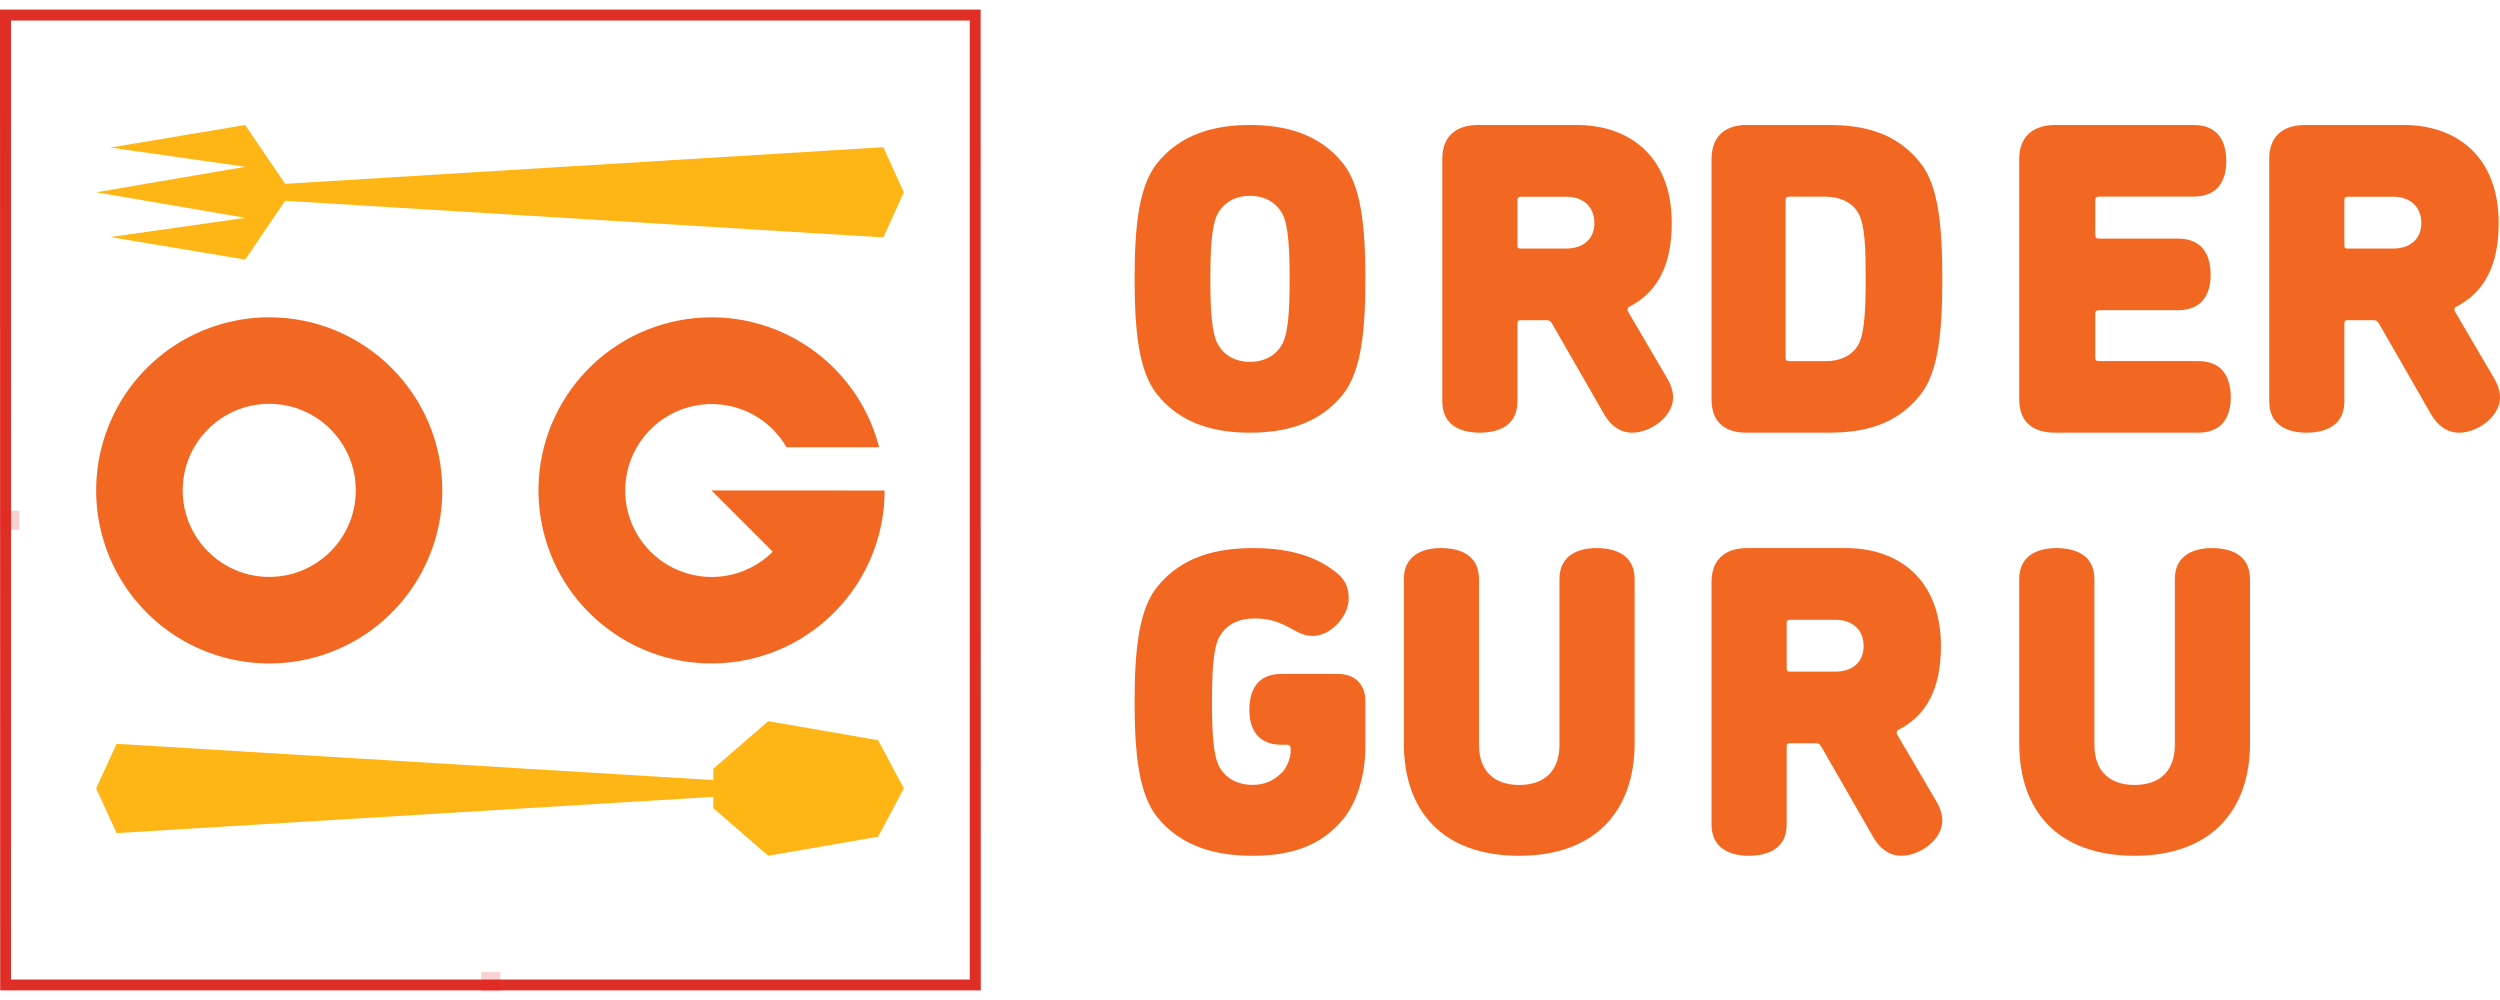
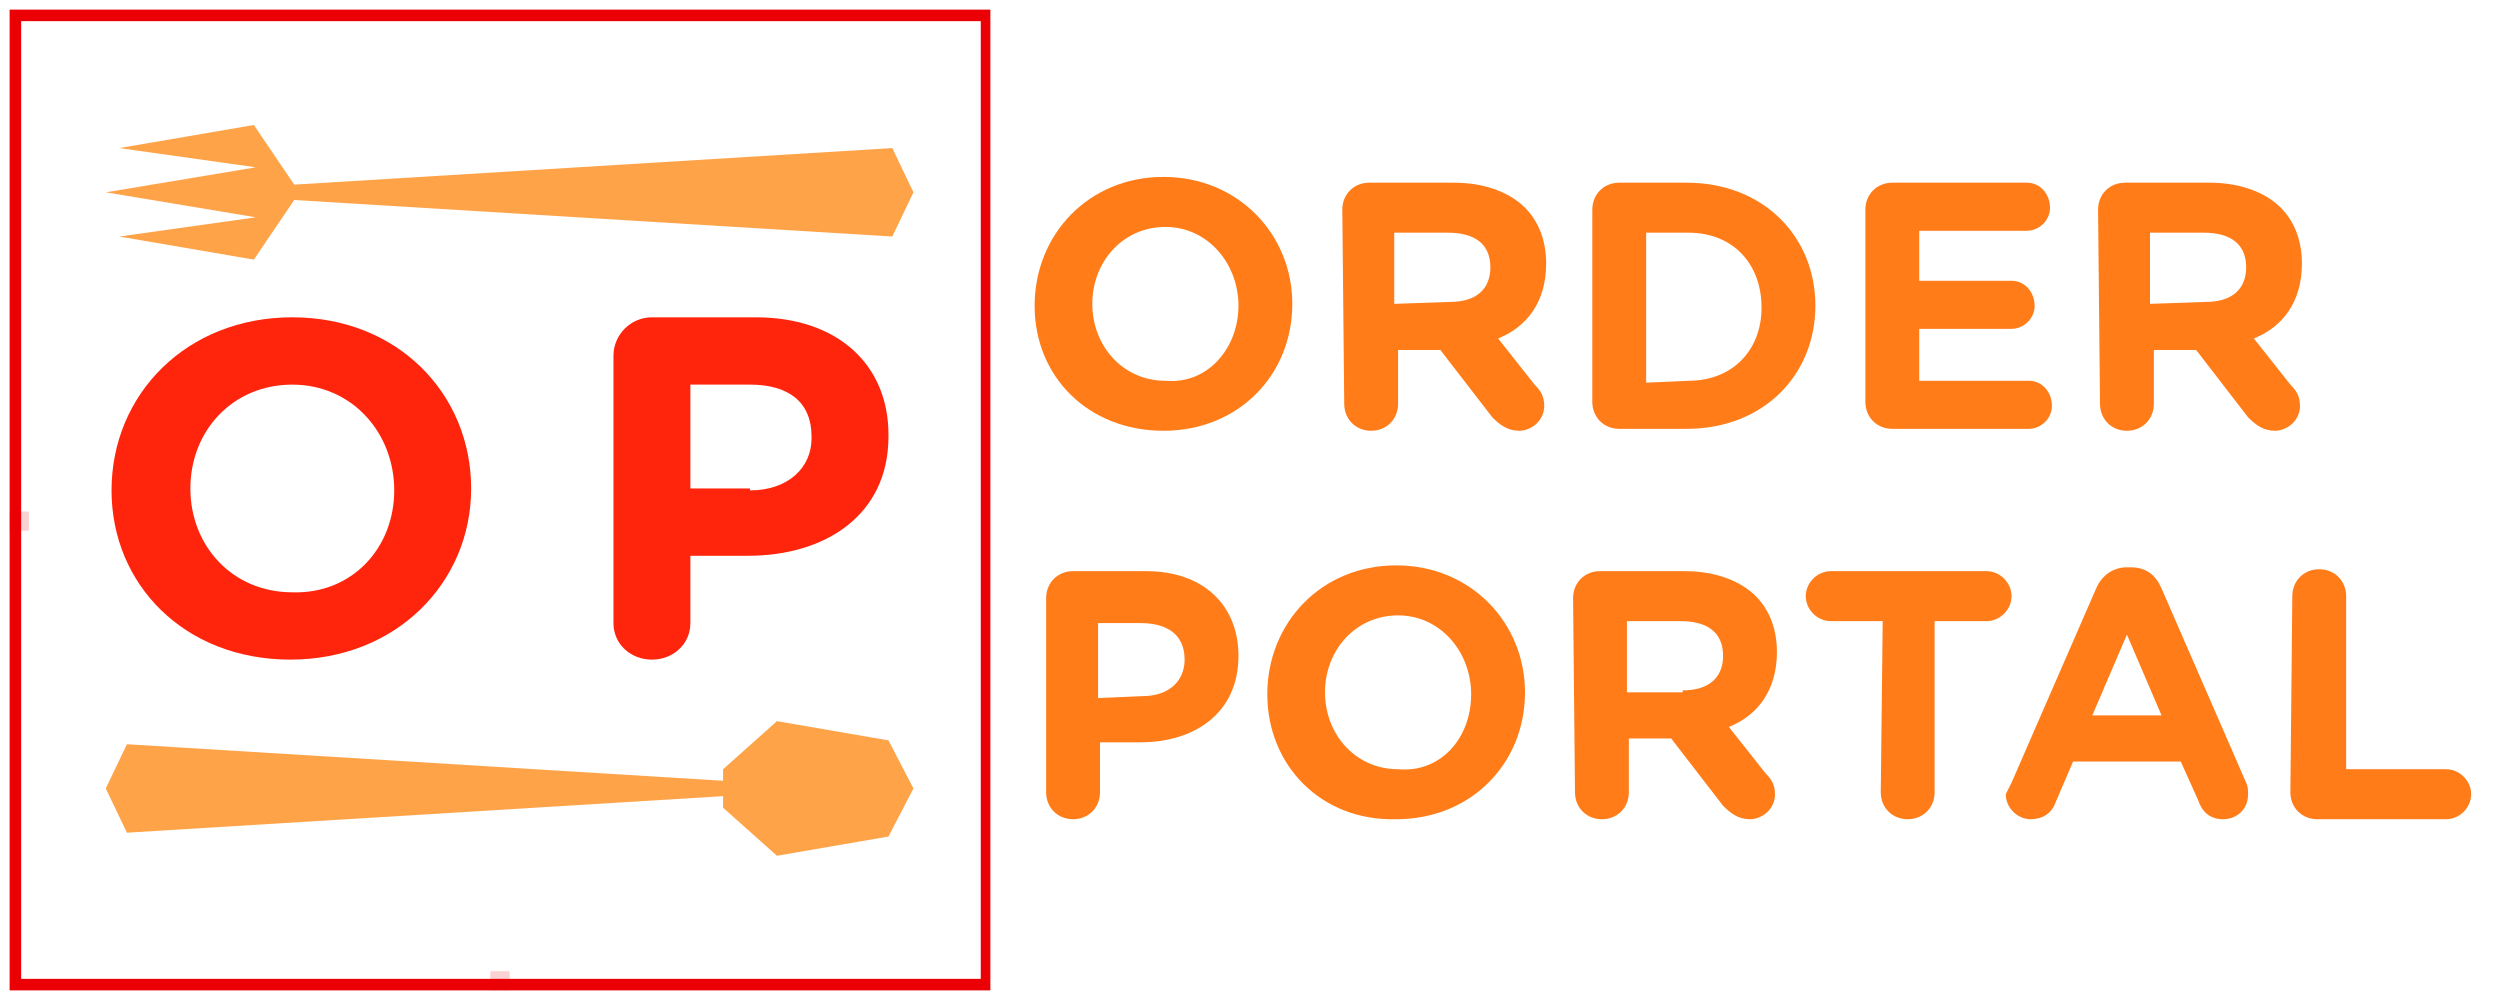
<svg xmlns="http://www.w3.org/2000/svg" width="130px" height="52px" viewBox="0 0 130 52" version="1.1">
-   <g id="Page-1" stroke="none" stroke-width="1" fill="none" fill-rule="evenodd">
-     <g id="02-1-Home" transform="translate(-128, -11)" fill-rule="nonzero">
-       <g id="OrderGuru_signature_layout" transform="translate(128, 11)">
-         <path d="M14.001,16.5 C10.361,16.5 7.079,18.692 5.685,22.055 C4.292,25.419 5.062,29.29 7.636,31.864 C10.21,34.438 14.081,35.208 17.445,33.815 C20.808,32.421 23,29.139 23,25.499 C23,20.529 18.971,16.5 14.001,16.5 M14.001,29.999 C11.516,29.999 9.501,27.984 9.501,25.499 C9.501,23.014 11.516,20.999 14.001,20.999 C16.486,20.999 18.501,23.014 18.501,25.499 C18.501,27.984 16.486,29.999 14.001,29.999" id="Shape" fill="#F26822" />
-         <path d="M39.248,25.504 L36.999,25.504 L40.184,28.689 C38.821,30.05 36.742,30.391 35.015,29.538 C33.288,28.685 32.296,26.827 32.549,24.917 C32.801,23.008 34.242,21.471 36.131,21.096 C38.021,20.721 39.939,21.591 40.902,23.259 L45.716,23.259 C44.533,18.659 39.978,15.77 35.313,16.661 C30.647,17.552 27.477,21.915 28.072,26.627 C28.666,31.34 32.821,34.779 37.562,34.482 C42.302,34.186 45.997,30.257 46,25.507 L39.248,25.504 Z" id="Path" fill="#F26822" />
-         <polygon id="Path" fill="#FDB615" points="37.092 42.022 39.948 44.5 45.663 43.508 47 41 45.663 38.491 39.948 37.5 37.092 39.977 37.092 40.563 6.064 38.679 5 41 6.064 43.321 37.092 41.436" />
-         <polygon id="Path" fill="#FDB615" points="12.75 6.5 5.735 7.673 12.755 8.673 5 10 12.755 11.327 5.735 12.327 12.75 13.5 14.825 10.441 45.934 12.346 47 10 45.934 7.654 14.825 9.559" />
-         <path d="M51,51.5 L0.01,51.5 L0,0.5 L50.994,0.5 L51,51.5 Z M0.571,50.934 L50.428,50.934 L50.428,1.068 L0.571,1.068 L0.571,50.934 Z" id="Shape" fill="#DF2E26" />
-         <g id="Group" opacity="0.2" transform="translate(25, 50.5)" fill="#ED2024">
-           <g id="Rectangle">
-             <rect x="0.021" y="0.045" width="1" height="1" />
-           </g>
+   <style type="text/css">
+ 	.st0{opacity:0.2;}
+ 	.st1{fill:#ED2024;}
+ 	.st2{fill:#FF240C;}
+ 	.st3{fill:#FFA348;}
+ 	.st4{fill:#EA0005;}
+ 	.st5{fill:#FF7C18;}
+ </style>
+   <g id="Group" transform="translate(25, 50.5)" class="st0">
+     <g id="Rectangle">
+       <rect x="0.5" y="0" class="st1" width="1" height="1" />
+     </g>
+   </g>
+   <g id="Group_1_" transform="translate(0, 26.5)" class="st0">
+     <g id="Rectangle_1_">
+       <rect x="0.5" y="0.1" class="st1" width="1" height="1" />
+     </g>
+   </g>
+   <path class="st2" d="M5.8,25.5L5.8,25.5c0-5,3.9-9,9.4-9s9.3,4,9.3,8.9l0,0c0,4.9-3.9,8.9-9.4,8.9S5.8,30.4,5.8,25.5z M20.5,25.5  L20.5,25.5c0-3-2.2-5.5-5.3-5.5s-5.3,2.4-5.3,5.4l0,0c0,3,2.2,5.4,5.3,5.4C18.3,30.9,20.5,28.5,20.5,25.5z" />
+   <g>
+     <polygon id="Path_1_" class="st3" points="37.6,42 40.4,44.5 46.2,43.5 47.5,41 46.2,38.5 40.4,37.5 37.6,40 37.6,40.6 6.6,38.7    5.5,41 6.6,43.3 37.6,41.4  " />
+     <polygon id="Path_2_" class="st3" points="13.2,6.5 6.2,7.7 13.3,8.7 5.5,10 13.3,11.3 6.2,12.3 13.2,13.5 15.3,10.4 46.4,12.3    47.5,10 46.4,7.7 15.3,9.6  " />
+     <path id="Shape_1_" class="st4" d="M51.5,51.5h-51v-51h51V51.5z M1.1,50.9H51V1.1H1.1V50.9z" />
+     <path class="st2" d="M31.9,18.5c0-1.1,0.9-2,2-2h5.4c4.3,0,6.9,2.5,6.9,6.1v0.1c0,4.1-3.3,6.2-7.3,6.2h-3v3.5c0,1.1-0.9,1.9-2,1.9   s-2-0.8-2-1.9C31.9,32.4,31.9,18.5,31.9,18.5z M39,25.5c2,0,3.2-1.2,3.2-2.7v-0.1c0-1.8-1.2-2.7-3.2-2.7h-3.1v5.4H39V25.5z" />
+     <g>
+       <g>
+         <g>
+           <path class="st5" d="M53.8,15.9L53.8,15.9c0-3.7,2.8-6.7,6.7-6.7s6.7,3,6.7,6.6l0,0c0,3.7-2.8,6.6-6.7,6.6S53.8,19.6,53.8,15.9z       M64.4,15.9L64.4,15.9c0-2.2-1.6-4.1-3.8-4.1s-3.8,1.8-3.8,4l0,0c0,2.2,1.6,4,3.8,4C62.8,20,64.4,18.1,64.4,15.9z" />
+           <path class="st5" d="M69.8,10.9c0-0.8,0.6-1.4,1.4-1.4h4.4c1.6,0,2.9,0.5,3.7,1.3c0.7,0.7,1.1,1.7,1.1,2.9l0,0      c0,2-1,3.3-2.5,3.9l1.9,2.4c0.3,0.3,0.5,0.6,0.5,1.1c0,0.8-0.7,1.3-1.3,1.3c-0.6,0-1-0.3-1.4-0.7l-2.7-3.5h-2.2V21      c0,0.8-0.6,1.4-1.4,1.4s-1.4-0.6-1.4-1.4L69.8,10.9L69.8,10.9z M75.4,15.7c1.4,0,2.1-0.7,2.1-1.8l0,0c0-1.2-0.8-1.8-2.2-1.8      h-2.8v3.7L75.4,15.7L75.4,15.7z" />
+           <path class="st5" d="M82.8,10.9c0-0.8,0.6-1.4,1.4-1.4h3.5c4,0,6.7,2.8,6.7,6.4l0,0c0,3.6-2.7,6.4-6.7,6.4h-3.5      c-0.8,0-1.4-0.6-1.4-1.4V10.9z M87.8,19.8c2.3,0,3.8-1.6,3.8-3.8l0,0c0-2.3-1.5-3.9-3.8-3.9h-2.2v7.8L87.8,19.8L87.8,19.8z" />
+           <path class="st5" d="M97,20.9v-10c0-0.8,0.6-1.4,1.4-1.4h7c0.7,0,1.2,0.6,1.2,1.3S106,12,105.4,12h-5.6v2.6h4.8      c0.7,0,1.2,0.6,1.2,1.3s-0.6,1.2-1.2,1.2h-4.8v2.7h5.7c0.7,0,1.2,0.6,1.2,1.3c0,0.7-0.6,1.2-1.2,1.2h-7.1      C97.6,22.3,97,21.7,97,20.9z" />
+           <path class="st5" d="M109.1,10.9c0-0.8,0.6-1.4,1.4-1.4h4.4c1.6,0,2.9,0.5,3.7,1.3c0.7,0.7,1.1,1.7,1.1,2.9l0,0      c0,2-1,3.3-2.5,3.9l1.9,2.4c0.3,0.3,0.5,0.6,0.5,1.1c0,0.8-0.7,1.3-1.3,1.3c-0.6,0-1-0.3-1.4-0.7l-2.7-3.5H112V21      c0,0.8-0.6,1.4-1.4,1.4s-1.4-0.6-1.4-1.4L109.1,10.9L109.1,10.9z M114.7,15.7c1.4,0,2.1-0.7,2.1-1.8l0,0c0-1.2-0.8-1.8-2.2-1.8      h-2.8v3.7L114.7,15.7L114.7,15.7z" />
+           <path class="st5" d="M54.4,31.1c0-0.8,0.6-1.4,1.4-1.4h3.8c3,0,4.8,1.8,4.8,4.4l0,0c0,3-2.3,4.5-5.1,4.5h-2.1v2.6      c0,0.8-0.6,1.4-1.4,1.4c-0.8,0-1.4-0.6-1.4-1.4V31.1z M59.4,36.2c1.4,0,2.2-0.8,2.2-1.9l0,0c0-1.3-0.9-1.9-2.3-1.9h-2.2v3.9      L59.4,36.2L59.4,36.2z" />
+           <path class="st5" d="M65.9,36.1L65.9,36.1c0-3.7,2.8-6.7,6.7-6.7c3.9,0,6.7,3,6.7,6.6l0,0c0,3.7-2.8,6.6-6.7,6.6      C68.7,42.7,65.9,39.8,65.9,36.1z M76.5,36.1L76.5,36.1c0-2.2-1.6-4.1-3.8-4.1c-2.2,0-3.8,1.8-3.8,4l0,0c0,2.2,1.6,4,3.8,4      C74.9,40.2,76.5,38.4,76.5,36.1z" />
+           <path class="st5" d="M81.8,31.1c0-0.8,0.6-1.4,1.4-1.4h4.4c1.6,0,2.9,0.5,3.7,1.3c0.7,0.7,1.1,1.7,1.1,2.9l0,0      c0,2-1,3.3-2.5,3.9l1.9,2.4c0.3,0.3,0.5,0.6,0.5,1.1c0,0.8-0.7,1.3-1.3,1.3c-0.6,0-1-0.3-1.4-0.7l-2.7-3.5h-2.2v2.8      c0,0.8-0.6,1.4-1.4,1.4s-1.4-0.6-1.4-1.4L81.8,31.1L81.8,31.1z M87.5,35.9c1.4,0,2.1-0.7,2.1-1.8l0,0c0-1.2-0.8-1.8-2.2-1.8      h-2.8V36h2.9V35.9z" />
+           <path class="st5" d="M97.9,32.3h-2.7c-0.7,0-1.3-0.6-1.3-1.3c0-0.7,0.6-1.3,1.3-1.3h8.1c0.7,0,1.3,0.6,1.3,1.3      c0,0.7-0.6,1.3-1.3,1.3h-2.7v8.9c0,0.8-0.6,1.4-1.4,1.4s-1.4-0.6-1.4-1.4L97.9,32.3L97.9,32.3z" />
+           <path class="st5" d="M104.6,40.7l4.4-10.1c0.3-0.7,0.9-1.1,1.6-1.1h0.2c0.8,0,1.3,0.4,1.6,1.1l4.4,10.1c0.1,0.2,0.1,0.4,0.1,0.6      c0,0.8-0.6,1.3-1.3,1.3c-0.7,0-1.1-0.4-1.3-1l-0.9-2h-5.6l-0.9,2.1c-0.2,0.6-0.7,0.9-1.3,0.9c-0.7,0-1.3-0.6-1.3-1.3      C104.4,41.1,104.5,40.9,104.6,40.7z M112.4,37.2l-1.8-4.2l-1.8,4.2H112.4z" />
        </g>
-         <g id="Group" opacity="0.2" transform="translate(0, 26.5)" fill="#ED2024">
-           <g id="Rectangle">
-             <rect x="0.007" y="0.053" width="1" height="1" />
-           </g>
-         </g>
-         <path d="M60.142,8.523 C61.396,6.932 63.209,6.5 65,6.5 C66.791,6.5 68.604,6.932 69.858,8.523 C70.776,9.705 71,11.75 71,14.5 C71,17.25 70.776,19.295 69.858,20.477 C68.604,22.068 66.791,22.5 65,22.5 C63.209,22.5 61.396,22.068 60.142,20.477 C59.224,19.295 59,17.25 59,14.5 C59,11.75 59.224,9.705 60.142,8.523 M66.679,11.114 C66.321,10.455 65.672,10.182 65,10.182 C64.328,10.182 63.679,10.455 63.321,11.114 C62.985,11.727 62.94,13.068 62.94,14.5 C62.94,15.932 62.985,17.273 63.321,17.886 C63.679,18.545 64.328,18.818 65,18.818 C65.672,18.818 66.321,18.545 66.679,17.886 C67.015,17.273 67.06,15.932 67.06,14.5 C67.06,13.068 67.015,11.727 66.679,11.114" id="Shape" fill="#F26822" />
-         <path d="M86.678,19.644 C86.908,20.032 87,20.375 87,20.672 C87,21.654 85.851,22.5 84.862,22.5 C84.356,22.5 83.828,22.249 83.414,21.54 L80.724,16.856 C80.609,16.65 80.54,16.65 80.356,16.65 L79.115,16.65 C78.954,16.65 78.908,16.65 78.908,16.856 L78.908,20.878 C78.908,22.18 77.851,22.5 76.931,22.5 C76.057,22.5 75,22.18 75,20.878 L75,8.26 C75,6.957 75.874,6.5 76.839,6.5 L81.989,6.5 C84.747,6.5 86.931,8.145 86.931,11.596 C86.931,13.79 86.195,15.184 84.747,15.938 C84.655,15.983 84.632,16.029 84.632,16.098 C84.632,16.147 84.648,16.195 84.678,16.235 L86.678,19.644 Z M81.437,12.925 C82.31,12.925 82.908,12.445 82.908,11.6 C82.908,10.731 82.31,10.229 81.437,10.229 L79.115,10.229 C78.954,10.229 78.908,10.274 78.908,10.434 L78.908,12.719 C78.908,12.925 78.954,12.925 79.115,12.925 L81.437,12.925 Z" id="Shape" fill="#F26822" />
-         <path d="M95.092,6.5 C96.903,6.5 98.6,6.891 99.846,8.454 C100.796,9.626 101,11.718 101,14.5 C101,17.282 100.796,19.374 99.846,20.546 C98.6,22.109 96.903,22.5 95.092,22.5 L90.811,22.5 C89.859,22.5 89,22.086 89,20.776 L89,8.27 C89,6.96 89.859,6.5 90.811,6.5 L95.092,6.5 Z M93.054,10.224 C92.896,10.224 92.851,10.27 92.851,10.431 L92.851,18.573 C92.851,18.734 92.896,18.78 93.054,18.78 L94.933,18.78 C95.612,18.78 96.269,18.55 96.631,17.929 C96.971,17.331 97.016,15.952 97.016,14.504 C97.016,13.056 96.993,11.699 96.631,11.079 C96.291,10.481 95.612,10.228 94.933,10.228 L93.054,10.224 Z" id="Shape" fill="#F26822" />
-         <path d="M114.07,6.5 C115.372,6.5 115.767,7.396 115.767,8.385 C115.767,9.327 115.372,10.223 114.07,10.223 L109.162,10.223 C109,10.223 108.953,10.269 108.953,10.43 L108.953,12.2 C108.953,12.361 109,12.407 109.162,12.407 L113.256,12.407 C114.558,12.407 114.953,13.303 114.953,14.291 C114.953,15.234 114.558,16.13 113.256,16.13 L109.162,16.13 C109,16.13 108.953,16.176 108.953,16.337 L108.953,18.57 C108.953,18.731 109,18.777 109.162,18.777 L114.302,18.777 C115.605,18.777 116,19.673 116,20.661 C116,21.604 115.605,22.5 114.302,22.5 L106.86,22.5 C105.884,22.5 105,22.086 105,20.776 L105,8.27 C105,6.96 105.884,6.5 106.86,6.5 L114.07,6.5 Z" id="Path" fill="#F26822" />
-         <path d="M129.678,19.644 C129.908,20.032 130,20.375 130,20.672 C130,21.654 128.851,22.5 127.862,22.5 C127.356,22.5 126.828,22.249 126.414,21.54 L123.724,16.856 C123.609,16.65 123.54,16.65 123.356,16.65 L122.115,16.65 C121.954,16.65 121.908,16.65 121.908,16.856 L121.908,20.878 C121.908,22.18 120.851,22.5 119.931,22.5 C119.057,22.5 118,22.18 118,20.878 L118,8.26 C118,6.957 118.874,6.5 119.839,6.5 L124.989,6.5 C127.747,6.5 129.931,8.145 129.931,11.596 C129.931,13.79 129.195,15.184 127.747,15.938 C127.655,15.983 127.632,16.029 127.632,16.098 C127.632,16.147 127.648,16.195 127.678,16.235 L129.678,19.644 Z M124.437,12.925 C125.31,12.925 125.908,12.445 125.908,11.6 C125.908,10.731 125.31,10.229 124.437,10.229 L122.115,10.229 C121.954,10.229 121.908,10.274 121.908,10.434 L121.908,12.719 C121.908,12.925 121.954,12.925 122.115,12.925 L124.437,12.925 Z" id="Shape" fill="#F26822" />
-         <path d="M63.411,33.11 C63.069,33.723 63.023,35.064 63.023,36.496 C63.023,37.928 63.069,39.269 63.411,39.883 C63.777,40.542 64.44,40.814 65.126,40.814 C65.811,40.814 66.269,40.564 66.68,40.155 C66.84,39.996 67.114,39.496 67.114,39.087 L67.114,38.932 C67.114,38.773 67.046,38.727 66.909,38.727 L66.634,38.727 C65.354,38.727 64.966,37.841 64.966,36.909 C64.966,35.932 65.354,35.045 66.634,35.045 L69.583,35.045 C70.497,35.045 71,35.636 71,36.455 L71,38.818 C71,40.477 70.474,41.795 69.903,42.523 C68.646,44.114 66.909,44.5 65.126,44.5 C63.297,44.5 61.446,44.068 60.166,42.477 C59.229,41.295 59,39.25 59,36.5 C59,33.75 59.229,31.705 60.166,30.523 C61.446,28.932 63.274,28.5 65.171,28.5 C66.84,28.5 68.234,28.841 69.309,29.636 C69.789,29.977 70.131,30.341 70.131,31.136 C70.131,32.045 69.194,33.068 68.28,33.068 C67.869,33.068 67.594,32.932 67.343,32.795 C66.52,32.341 66.063,32.159 65.217,32.159 C64.44,32.159 63.777,32.455 63.411,33.114" id="Path" fill="#F26822" />
-         <path d="M73,30.114 C73,28.818 74.057,28.5 74.931,28.5 C75.851,28.5 76.908,28.818 76.908,30.114 L76.908,38.727 C76.908,40.114 77.713,40.818 79,40.818 C80.287,40.818 81.092,40.114 81.092,38.727 L81.092,30.114 C81.092,28.818 82.149,28.5 83.023,28.5 C83.943,28.5 85,28.818 85,30.114 L85,38.659 C85,42.136 82.977,44.5 79,44.5 C74.977,44.5 73,42.136 73,38.659 L73,30.114 Z" id="Path" fill="#F26822" />
-         <path d="M100.678,41.644 C100.908,42.032 101,42.375 101,42.672 C101,43.654 99.851,44.5 98.862,44.5 C98.356,44.5 97.828,44.249 97.414,43.54 L94.724,38.856 C94.609,38.65 94.54,38.65 94.356,38.65 L93.115,38.65 C92.954,38.65 92.908,38.65 92.908,38.856 L92.908,42.878 C92.908,44.18 91.851,44.5 90.931,44.5 C90.057,44.5 89,44.18 89,42.878 L89,30.26 C89,28.957 89.874,28.5 90.839,28.5 L95.986,28.5 C98.745,28.5 100.929,30.145 100.929,33.596 C100.929,35.79 100.193,37.184 98.745,37.938 C98.653,37.983 98.63,38.029 98.63,38.098 C98.63,38.147 98.646,38.195 98.676,38.235 L100.678,41.644 Z M95.437,34.925 C96.31,34.925 96.908,34.445 96.908,33.6 C96.908,32.731 96.31,32.229 95.437,32.229 L93.115,32.229 C92.954,32.229 92.908,32.274 92.908,32.434 L92.908,34.719 C92.908,34.925 92.954,34.925 93.115,34.925 L95.437,34.925 Z" id="Shape" fill="#F26822" />
-         <path d="M105,30.114 C105,28.818 106.057,28.5 106.931,28.5 C107.85,28.5 108.909,28.818 108.909,30.114 L108.909,38.727 C108.909,40.114 109.713,40.818 111,40.818 C112.288,40.818 113.092,40.114 113.092,38.727 L113.092,30.114 C113.092,28.818 114.15,28.5 115.023,28.5 C115.943,28.5 117,28.818 117,30.114 L117,38.659 C117,42.136 114.977,44.5 111,44.5 C106.977,44.5 105,42.136 105,38.659 L105,30.114 Z" id="Path" fill="#F26822" />
+         <path class="st5" d="M119.2,31c0-0.8,0.6-1.4,1.4-1.4s1.4,0.6,1.4,1.4v9h5.2c0.7,0,1.3,0.6,1.3,1.3s-0.6,1.3-1.3,1.3h-6.7     c-0.8,0-1.4-0.6-1.4-1.4L119.2,31L119.2,31z" />
      </g>
    </g>
  </g>
</svg>
